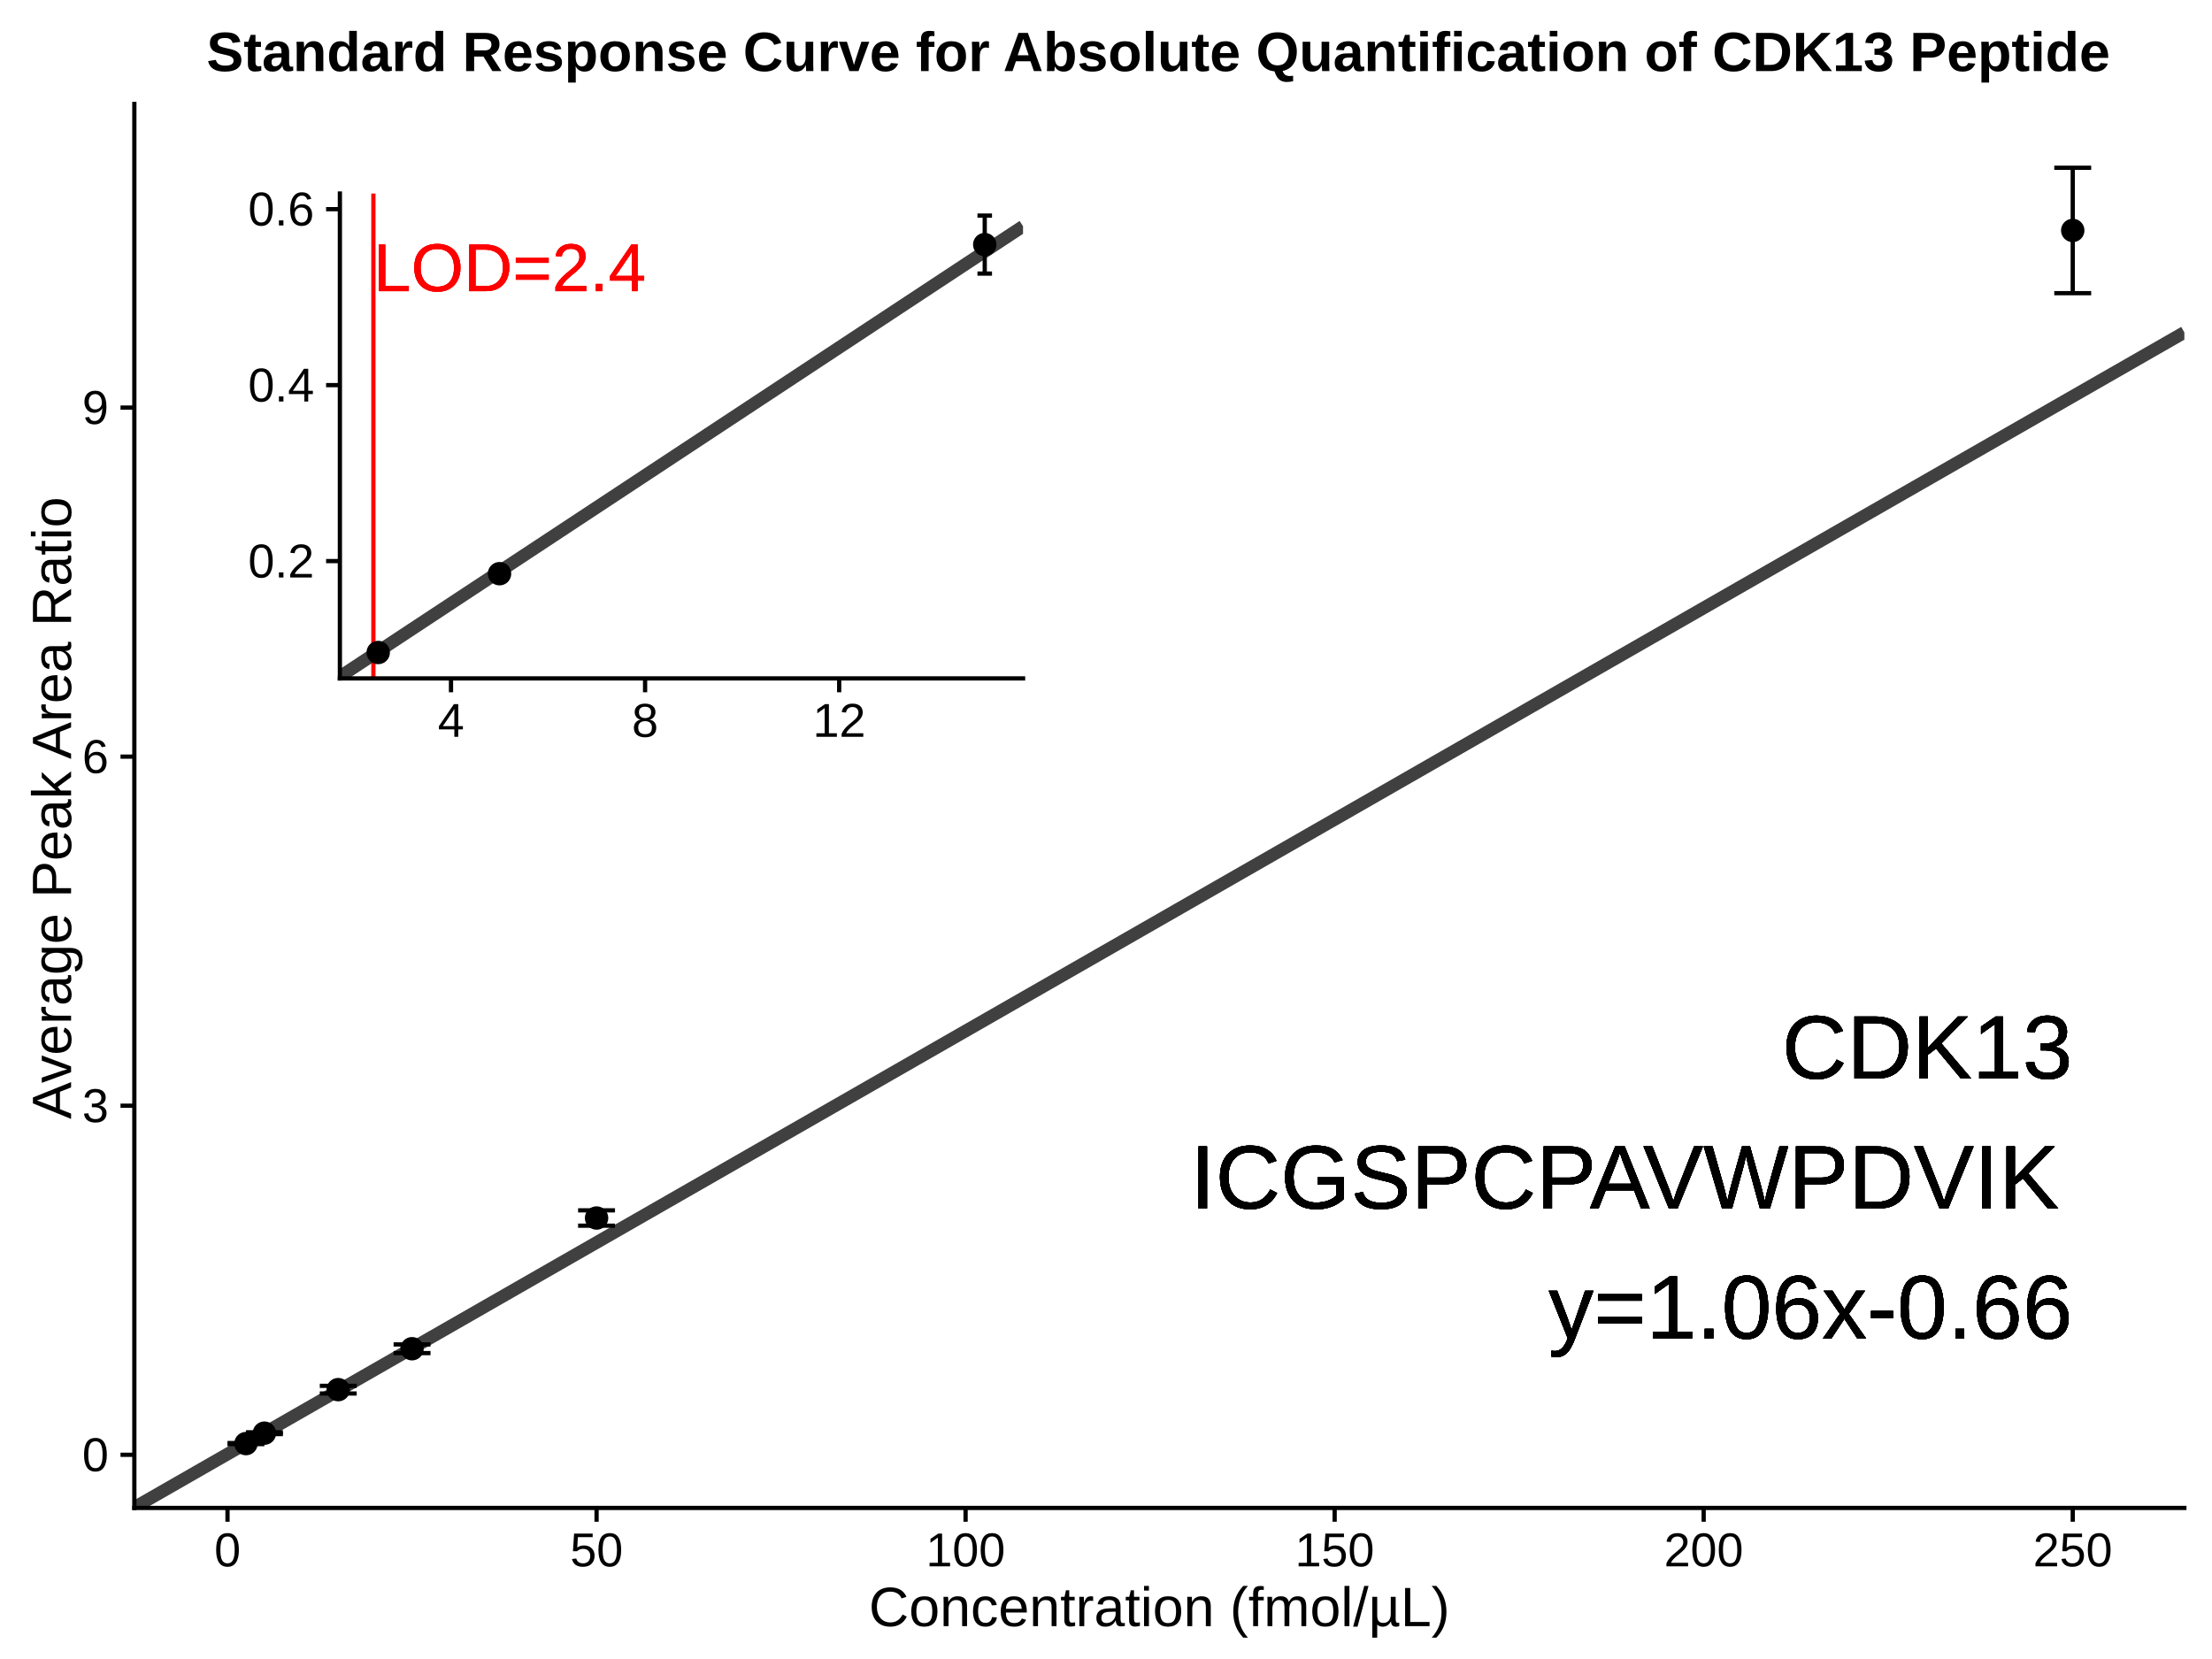
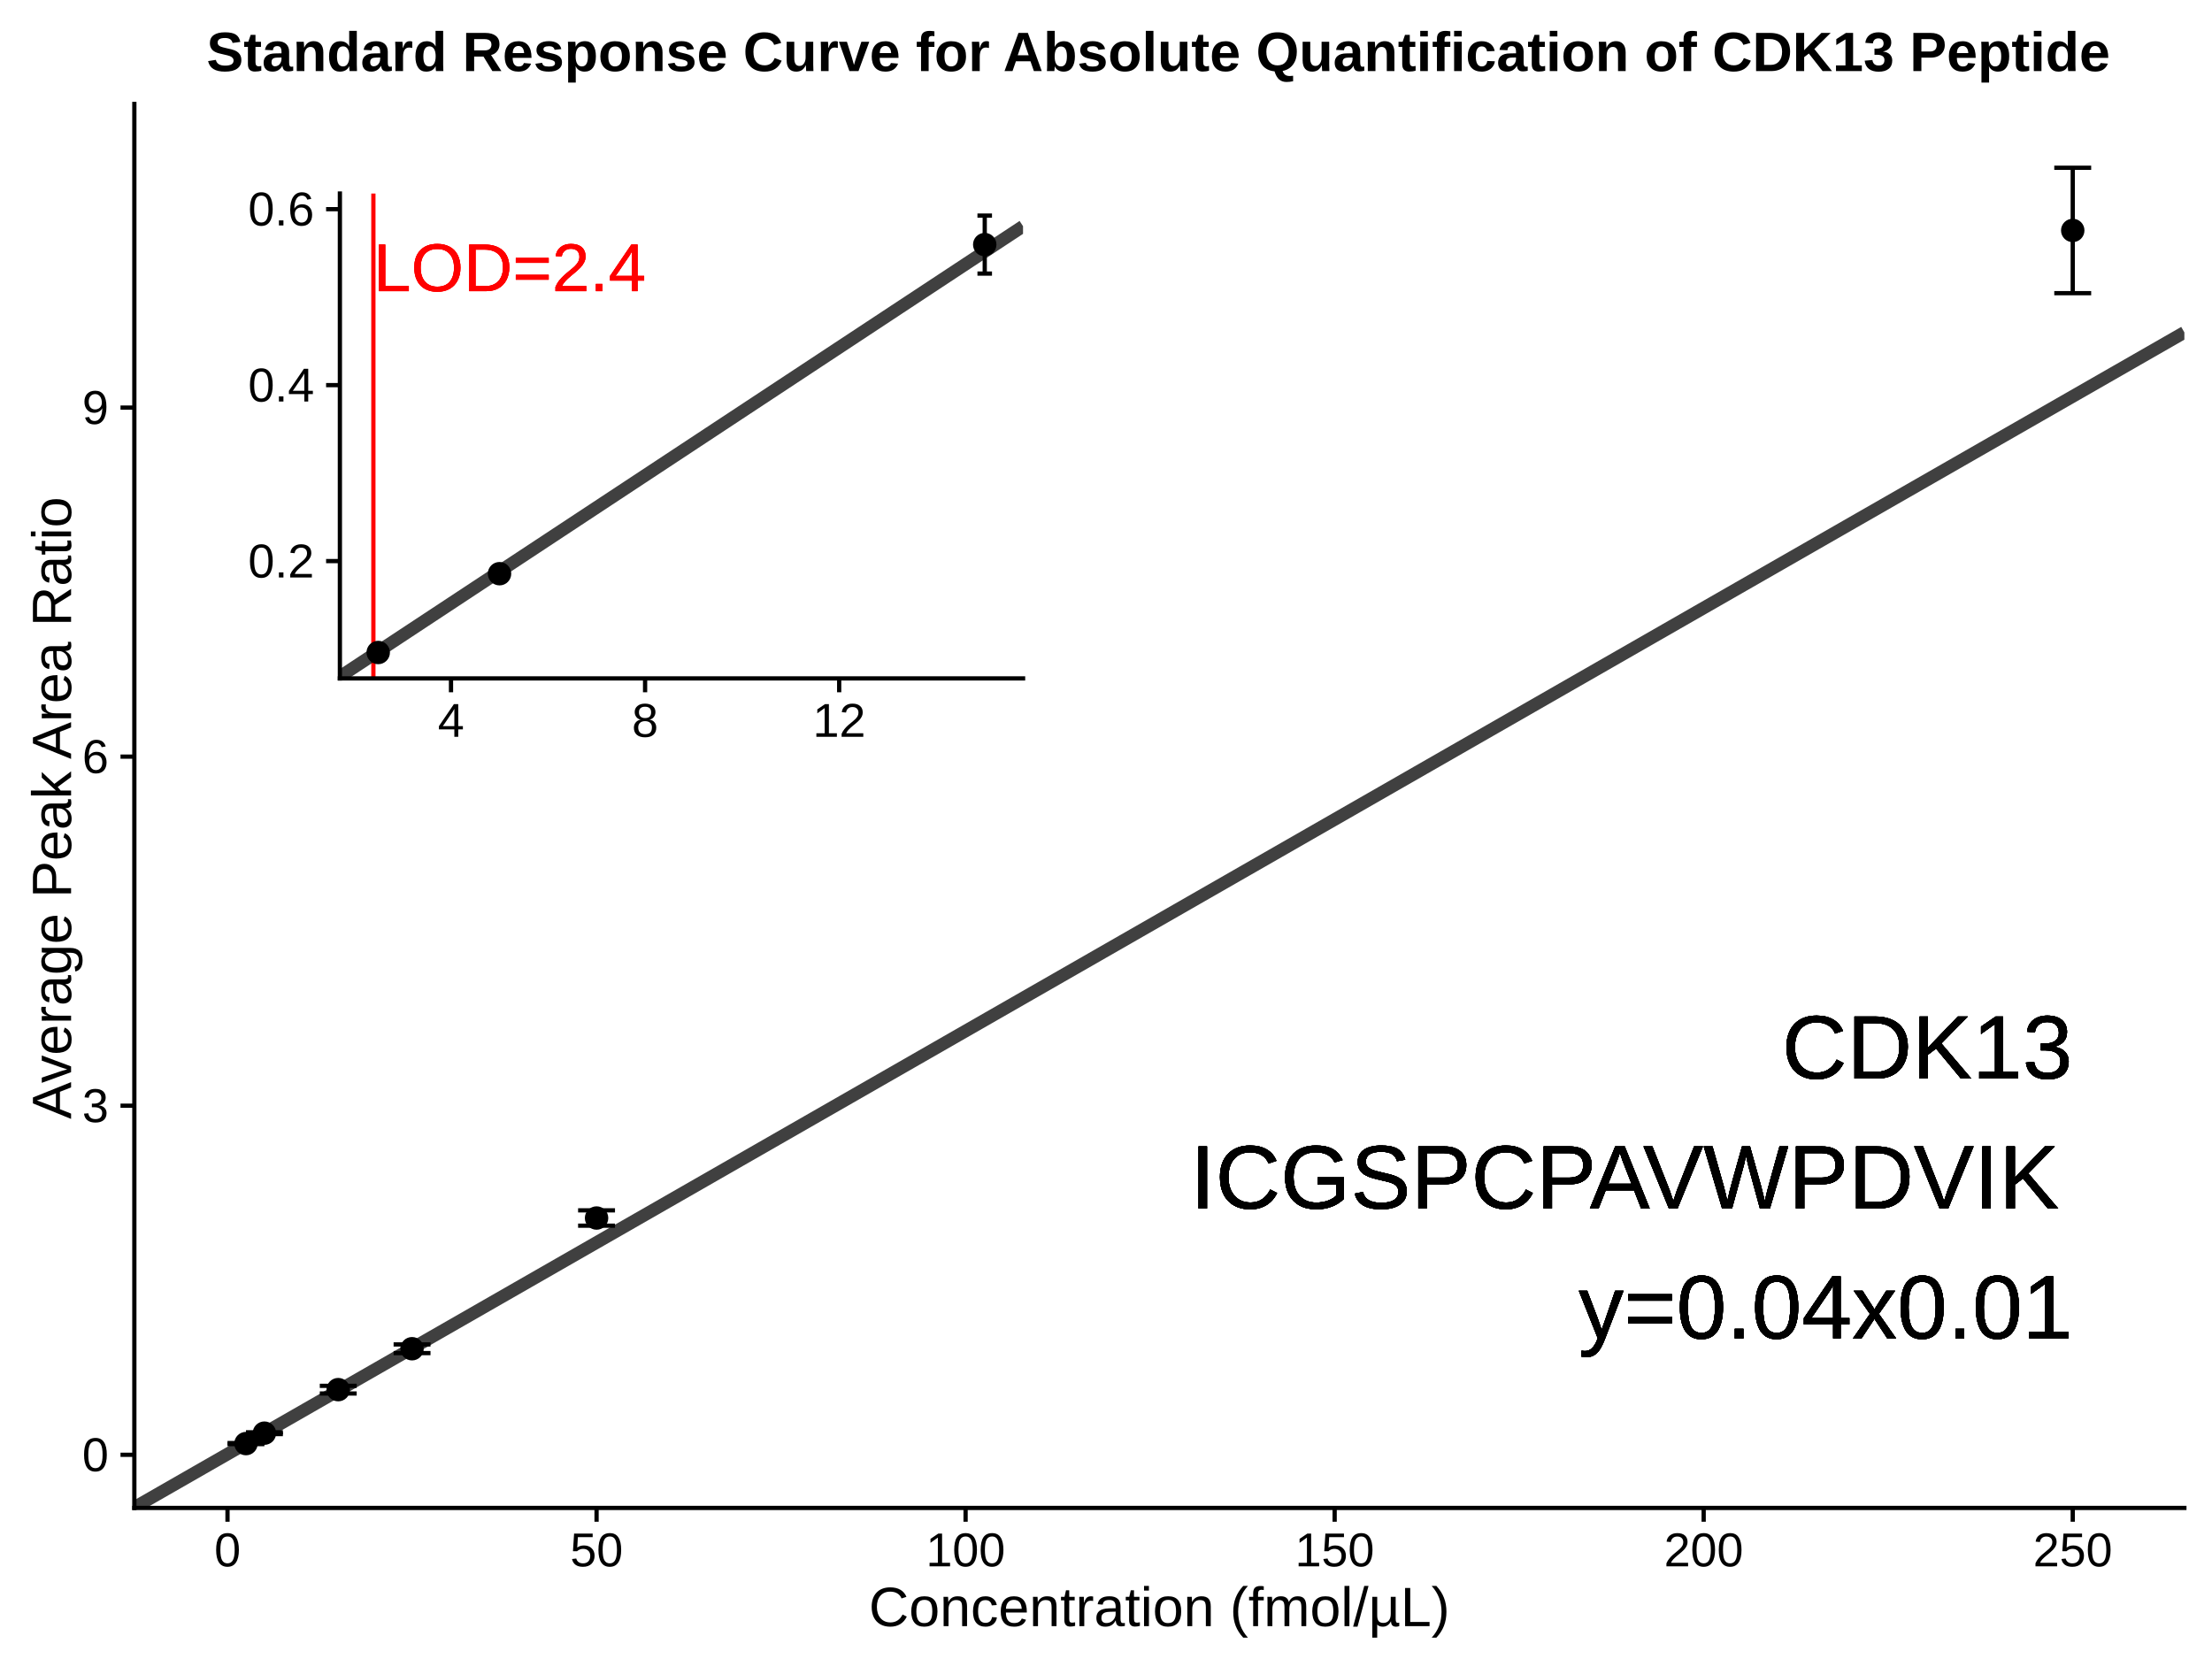
<svg xmlns="http://www.w3.org/2000/svg" viewBox="0 0 558.00 418.50">
  <defs>
    <style type="text/css">
    line, polyline, path, rect, circle {
      fill: none;
      stroke: #000000;
      stroke-linecap: round;
      stroke-linejoin: round;
      stroke-miterlimit: 10.00;
    }
  </style>
  </defs>
  <rect width="100%" height="100%" style="stroke: none; fill: #FFFFFF;" />
  <defs>
    <clipPath id="cpMzMuODg4fDU1MS4wMjZ8MzgwLjM5fDI2LjIxOTU=">
      <rect x="33.89" y="26.22" width="517.14" height="354.17" />
    </clipPath>
  </defs>
  <circle cx="62.05" cy="364.16" r="1.95pt" style="stroke-width: 0.71; fill: #000000;" clip-path="url(#cpMzMuODg4fDU1MS4wMjZ8MzgwLjM5fDI2LjIxOTU=)" />
  <circle cx="66.70" cy="361.53" r="1.95pt" style="stroke-width: 0.71; fill: #000000;" clip-path="url(#cpMzMuODg4fDU1MS4wMjZ8MzgwLjM5fDI2LjIxOTU=)" />
  <circle cx="85.32" cy="350.55" r="1.95pt" style="stroke-width: 0.71; fill: #000000;" clip-path="url(#cpMzMuODg4fDU1MS4wMjZ8MzgwLjM5fDI2LjIxOTU=)" />
  <circle cx="103.94" cy="340.23" r="1.95pt" style="stroke-width: 0.71; fill: #000000;" clip-path="url(#cpMzMuODg4fDU1MS4wMjZ8MzgwLjM5fDI2LjIxOTU=)" />
  <circle cx="150.49" cy="307.26" r="1.95pt" style="stroke-width: 0.71; fill: #000000;" clip-path="url(#cpMzMuODg4fDU1MS4wMjZ8MzgwLjM5fDI2LjIxOTU=)" />
  <circle cx="522.87" cy="58.13" r="1.95pt" style="stroke-width: 0.71; fill: #000000;" clip-path="url(#cpMzMuODg4fDU1MS4wMjZ8MzgwLjM5fDI2LjIxOTU=)" />
  <polyline points="57.39,364.03 66.70,364.03 " style="stroke-width: 1.07; stroke-linecap: butt;" clip-path="url(#cpMzMuODg4fDU1MS4wMjZ8MzgwLjM5fDI2LjIxOTU=)" />
  <polyline points="62.05,364.03 62.05,364.29 " style="stroke-width: 1.07; stroke-linecap: butt;" clip-path="url(#cpMzMuODg4fDU1MS4wMjZ8MzgwLjM5fDI2LjIxOTU=)" />
  <polyline points="57.39,364.29 66.70,364.29 " style="stroke-width: 1.07; stroke-linecap: butt;" clip-path="url(#cpMzMuODg4fDU1MS4wMjZ8MzgwLjM5fDI2LjIxOTU=)" />
  <polyline points="62.05,361.31 71.36,361.31 " style="stroke-width: 1.07; stroke-linecap: butt;" clip-path="url(#cpMzMuODg4fDU1MS4wMjZ8MzgwLjM5fDI2LjIxOTU=)" />
  <polyline points="66.70,361.31 66.70,361.76 " style="stroke-width: 1.07; stroke-linecap: butt;" clip-path="url(#cpMzMuODg4fDU1MS4wMjZ8MzgwLjM5fDI2LjIxOTU=)" />
  <polyline points="62.05,361.76 71.36,361.76 " style="stroke-width: 1.07; stroke-linecap: butt;" clip-path="url(#cpMzMuODg4fDU1MS4wMjZ8MzgwLjM5fDI2LjIxOTU=)" />
  <polyline points="80.67,349.59 89.98,349.59 " style="stroke-width: 1.07; stroke-linecap: butt;" clip-path="url(#cpMzMuODg4fDU1MS4wMjZ8MzgwLjM5fDI2LjIxOTU=)" />
  <polyline points="85.32,349.59 85.32,351.52 " style="stroke-width: 1.07; stroke-linecap: butt;" clip-path="url(#cpMzMuODg4fDU1MS4wMjZ8MzgwLjM5fDI2LjIxOTU=)" />
  <polyline points="80.67,351.52 89.98,351.52 " style="stroke-width: 1.07; stroke-linecap: butt;" clip-path="url(#cpMzMuODg4fDU1MS4wMjZ8MzgwLjM5fDI2LjIxOTU=)" />
  <polyline points="99.29,339.14 108.60,339.14 " style="stroke-width: 1.07; stroke-linecap: butt;" clip-path="url(#cpMzMuODg4fDU1MS4wMjZ8MzgwLjM5fDI2LjIxOTU=)" />
  <polyline points="103.94,339.14 103.94,341.33 " style="stroke-width: 1.07; stroke-linecap: butt;" clip-path="url(#cpMzMuODg4fDU1MS4wMjZ8MzgwLjM5fDI2LjIxOTU=)" />
  <polyline points="99.29,341.33 108.60,341.33 " style="stroke-width: 1.07; stroke-linecap: butt;" clip-path="url(#cpMzMuODg4fDU1MS4wMjZ8MzgwLjM5fDI2LjIxOTU=)" />
  <polyline points="145.83,305.32 155.14,305.32 " style="stroke-width: 1.07; stroke-linecap: butt;" clip-path="url(#cpMzMuODg4fDU1MS4wMjZ8MzgwLjM5fDI2LjIxOTU=)" />
  <polyline points="150.49,305.32 150.49,309.19 " style="stroke-width: 1.07; stroke-linecap: butt;" clip-path="url(#cpMzMuODg4fDU1MS4wMjZ8MzgwLjM5fDI2LjIxOTU=)" />
  <polyline points="145.83,309.19 155.14,309.19 " style="stroke-width: 1.07; stroke-linecap: butt;" clip-path="url(#cpMzMuODg4fDU1MS4wMjZ8MzgwLjM5fDI2LjIxOTU=)" />
  <polyline points="518.21,42.32 527.52,42.32 " style="stroke-width: 1.07; stroke-linecap: butt;" clip-path="url(#cpMzMuODg4fDU1MS4wMjZ8MzgwLjM5fDI2LjIxOTU=)" />
  <polyline points="522.87,42.32 522.87,73.95 " style="stroke-width: 1.07; stroke-linecap: butt;" clip-path="url(#cpMzMuODg4fDU1MS4wMjZ8MzgwLjM5fDI2LjIxOTU=)" />
  <polyline points="518.21,73.95 527.52,73.95 " style="stroke-width: 1.07; stroke-linecap: butt;" clip-path="url(#cpMzMuODg4fDU1MS4wMjZ8MzgwLjM5fDI2LjIxOTU=)" />
  <line x1="33.89" y1="380.27" x2="551.03" y2="83.85" style="stroke-width: 3.20; stroke: #000000; stroke-opacity: 0.75; stroke-linecap: butt;" clip-path="url(#cpMzMuODg4fDU1MS4wMjZ8MzgwLjM5fDI2LjIxOTU=)" />
  <g clip-path="url(#cpMzMuODg4fDU1MS4wMjZ8MzgwLjM5fDI2LjIxOTU=)">
    <text x="449.49" y="272.08" style="font-size: 22.76px; font-family: Liberation Sans;" textLength="73.38px" lengthAdjust="spacingAndGlyphs">CDK13</text>
  </g>
  <g clip-path="url(#cpMzMuODg4fDU1MS4wMjZ8MzgwLjM5fDI2LjIxOTU=)">
    <text x="300.26" y="304.85" style="font-size: 22.76px; font-family: Liberation Sans;" textLength="222.61px" lengthAdjust="spacingAndGlyphs">ICGSPCPAVWPDVIK</text>
  </g>
  <g clip-path="url(#cpMzMuODg4fDU1MS4wMjZ8MzgwLjM5fDI2LjIxOTU=)">
-     <text x="390.63" y="337.63" style="font-size: 22.76px; font-family: Liberation Sans;" textLength="132.24px" lengthAdjust="spacingAndGlyphs">y=1.06x-0.66</text>
-   </g>
-   <g clip-path="url(#cpMzMuODg4fDU1MS4wMjZ8MzgwLjM5fDI2LjIxOTU=)">
-     <text x="449.49" y="272.08" style="font-size: 22.76px; font-family: Liberation Sans;" textLength="73.38px" lengthAdjust="spacingAndGlyphs">CDK13</text>
-   </g>
-   <g clip-path="url(#cpMzMuODg4fDU1MS4wMjZ8MzgwLjM5fDI2LjIxOTU=)">
-     <text x="300.26" y="304.85" style="font-size: 22.76px; font-family: Liberation Sans;" textLength="222.61px" lengthAdjust="spacingAndGlyphs">ICGSPCPAVWPDVIK</text>
-   </g>
-   <g clip-path="url(#cpMzMuODg4fDU1MS4wMjZ8MzgwLjM5fDI2LjIxOTU=)">
-     <text x="390.63" y="337.63" style="font-size: 22.76px; font-family: Liberation Sans;" textLength="132.24px" lengthAdjust="spacingAndGlyphs">y=1.06x-0.66</text>
-   </g>
-   <g clip-path="url(#cpMzMuODg4fDU1MS4wMjZ8MzgwLjM5fDI2LjIxOTU=)">
-     <text x="449.49" y="272.08" style="font-size: 22.76px; font-family: Liberation Sans;" textLength="73.38px" lengthAdjust="spacingAndGlyphs">CDK13</text>
-   </g>
-   <g clip-path="url(#cpMzMuODg4fDU1MS4wMjZ8MzgwLjM5fDI2LjIxOTU=)">
-     <text x="300.26" y="304.85" style="font-size: 22.76px; font-family: Liberation Sans;" textLength="222.61px" lengthAdjust="spacingAndGlyphs">ICGSPCPAVWPDVIK</text>
-   </g>
-   <g clip-path="url(#cpMzMuODg4fDU1MS4wMjZ8MzgwLjM5fDI2LjIxOTU=)">
-     <text x="390.63" y="337.63" style="font-size: 22.76px; font-family: Liberation Sans;" textLength="132.24px" lengthAdjust="spacingAndGlyphs">y=1.06x-0.66</text>
-   </g>
-   <g clip-path="url(#cpMzMuODg4fDU1MS4wMjZ8MzgwLjM5fDI2LjIxOTU=)">
-     <text x="449.49" y="272.08" style="font-size: 22.76px; font-family: Liberation Sans;" textLength="73.38px" lengthAdjust="spacingAndGlyphs">CDK13</text>
-   </g>
-   <g clip-path="url(#cpMzMuODg4fDU1MS4wMjZ8MzgwLjM5fDI2LjIxOTU=)">
-     <text x="300.26" y="304.85" style="font-size: 22.76px; font-family: Liberation Sans;" textLength="222.61px" lengthAdjust="spacingAndGlyphs">ICGSPCPAVWPDVIK</text>
-   </g>
-   <g clip-path="url(#cpMzMuODg4fDU1MS4wMjZ8MzgwLjM5fDI2LjIxOTU=)">
-     <text x="390.63" y="337.63" style="font-size: 22.76px; font-family: Liberation Sans;" textLength="132.24px" lengthAdjust="spacingAndGlyphs">y=1.06x-0.66</text>
-   </g>
-   <g clip-path="url(#cpMzMuODg4fDU1MS4wMjZ8MzgwLjM5fDI2LjIxOTU=)">
-     <text x="449.49" y="272.08" style="font-size: 22.76px; font-family: Liberation Sans;" textLength="73.38px" lengthAdjust="spacingAndGlyphs">CDK13</text>
-   </g>
-   <g clip-path="url(#cpMzMuODg4fDU1MS4wMjZ8MzgwLjM5fDI2LjIxOTU=)">
-     <text x="300.26" y="304.85" style="font-size: 22.76px; font-family: Liberation Sans;" textLength="222.61px" lengthAdjust="spacingAndGlyphs">ICGSPCPAVWPDVIK</text>
-   </g>
-   <g clip-path="url(#cpMzMuODg4fDU1MS4wMjZ8MzgwLjM5fDI2LjIxOTU=)">
-     <text x="390.63" y="337.63" style="font-size: 22.76px; font-family: Liberation Sans;" textLength="132.24px" lengthAdjust="spacingAndGlyphs">y=1.06x-0.66</text>
-   </g>
-   <g clip-path="url(#cpMzMuODg4fDU1MS4wMjZ8MzgwLjM5fDI2LjIxOTU=)">
-     <text x="449.49" y="272.08" style="font-size: 22.76px; font-family: Liberation Sans;" textLength="73.38px" lengthAdjust="spacingAndGlyphs">CDK13</text>
-   </g>
-   <g clip-path="url(#cpMzMuODg4fDU1MS4wMjZ8MzgwLjM5fDI2LjIxOTU=)">
-     <text x="300.26" y="304.85" style="font-size: 22.76px; font-family: Liberation Sans;" textLength="222.61px" lengthAdjust="spacingAndGlyphs">ICGSPCPAVWPDVIK</text>
-   </g>
-   <g clip-path="url(#cpMzMuODg4fDU1MS4wMjZ8MzgwLjM5fDI2LjIxOTU=)">
-     <text x="390.63" y="337.63" style="font-size: 22.76px; font-family: Liberation Sans;" textLength="132.24px" lengthAdjust="spacingAndGlyphs">y=1.06x-0.66</text>
+     <text x="398.21" y="337.63" style="font-size: 22.76px; font-family: Liberation Sans;" textLength="124.66px" lengthAdjust="spacingAndGlyphs">y=0.04x0.01</text>
+   </g>
+   <g clip-path="url(#cpMzMuODg4fDU1MS4wMjZ8MzgwLjM5fDI2LjIxOTU=)">
+     <text x="449.49" y="272.08" style="font-size: 22.76px; font-family: Liberation Sans;" textLength="73.38px" lengthAdjust="spacingAndGlyphs">CDK13</text>
+   </g>
+   <g clip-path="url(#cpMzMuODg4fDU1MS4wMjZ8MzgwLjM5fDI2LjIxOTU=)">
+     <text x="300.26" y="304.85" style="font-size: 22.76px; font-family: Liberation Sans;" textLength="222.61px" lengthAdjust="spacingAndGlyphs">ICGSPCPAVWPDVIK</text>
+   </g>
+   <g clip-path="url(#cpMzMuODg4fDU1MS4wMjZ8MzgwLjM5fDI2LjIxOTU=)">
+     <text x="398.21" y="337.63" style="font-size: 22.76px; font-family: Liberation Sans;" textLength="124.66px" lengthAdjust="spacingAndGlyphs">y=0.04x0.01</text>
+   </g>
+   <g clip-path="url(#cpMzMuODg4fDU1MS4wMjZ8MzgwLjM5fDI2LjIxOTU=)">
+     <text x="449.49" y="272.08" style="font-size: 22.76px; font-family: Liberation Sans;" textLength="73.38px" lengthAdjust="spacingAndGlyphs">CDK13</text>
+   </g>
+   <g clip-path="url(#cpMzMuODg4fDU1MS4wMjZ8MzgwLjM5fDI2LjIxOTU=)">
+     <text x="300.26" y="304.85" style="font-size: 22.76px; font-family: Liberation Sans;" textLength="222.61px" lengthAdjust="spacingAndGlyphs">ICGSPCPAVWPDVIK</text>
+   </g>
+   <g clip-path="url(#cpMzMuODg4fDU1MS4wMjZ8MzgwLjM5fDI2LjIxOTU=)">
+     <text x="398.21" y="337.63" style="font-size: 22.76px; font-family: Liberation Sans;" textLength="124.66px" lengthAdjust="spacingAndGlyphs">y=0.04x0.01</text>
+   </g>
+   <g clip-path="url(#cpMzMuODg4fDU1MS4wMjZ8MzgwLjM5fDI2LjIxOTU=)">
+     <text x="449.49" y="272.08" style="font-size: 22.76px; font-family: Liberation Sans;" textLength="73.38px" lengthAdjust="spacingAndGlyphs">CDK13</text>
+   </g>
+   <g clip-path="url(#cpMzMuODg4fDU1MS4wMjZ8MzgwLjM5fDI2LjIxOTU=)">
+     <text x="300.26" y="304.85" style="font-size: 22.76px; font-family: Liberation Sans;" textLength="222.61px" lengthAdjust="spacingAndGlyphs">ICGSPCPAVWPDVIK</text>
+   </g>
+   <g clip-path="url(#cpMzMuODg4fDU1MS4wMjZ8MzgwLjM5fDI2LjIxOTU=)">
+     <text x="398.21" y="337.63" style="font-size: 22.76px; font-family: Liberation Sans;" textLength="124.66px" lengthAdjust="spacingAndGlyphs">y=0.04x0.01</text>
+   </g>
+   <g clip-path="url(#cpMzMuODg4fDU1MS4wMjZ8MzgwLjM5fDI2LjIxOTU=)">
+     <text x="449.49" y="272.08" style="font-size: 22.76px; font-family: Liberation Sans;" textLength="73.38px" lengthAdjust="spacingAndGlyphs">CDK13</text>
+   </g>
+   <g clip-path="url(#cpMzMuODg4fDU1MS4wMjZ8MzgwLjM5fDI2LjIxOTU=)">
+     <text x="300.26" y="304.85" style="font-size: 22.76px; font-family: Liberation Sans;" textLength="222.61px" lengthAdjust="spacingAndGlyphs">ICGSPCPAVWPDVIK</text>
+   </g>
+   <g clip-path="url(#cpMzMuODg4fDU1MS4wMjZ8MzgwLjM5fDI2LjIxOTU=)">
+     <text x="398.21" y="337.63" style="font-size: 22.76px; font-family: Liberation Sans;" textLength="124.66px" lengthAdjust="spacingAndGlyphs">y=0.04x0.01</text>
+   </g>
+   <g clip-path="url(#cpMzMuODg4fDU1MS4wMjZ8MzgwLjM5fDI2LjIxOTU=)">
+     <text x="449.49" y="272.08" style="font-size: 22.76px; font-family: Liberation Sans;" textLength="73.38px" lengthAdjust="spacingAndGlyphs">CDK13</text>
+   </g>
+   <g clip-path="url(#cpMzMuODg4fDU1MS4wMjZ8MzgwLjM5fDI2LjIxOTU=)">
+     <text x="300.26" y="304.85" style="font-size: 22.76px; font-family: Liberation Sans;" textLength="222.61px" lengthAdjust="spacingAndGlyphs">ICGSPCPAVWPDVIK</text>
+   </g>
+   <g clip-path="url(#cpMzMuODg4fDU1MS4wMjZ8MzgwLjM5fDI2LjIxOTU=)">
+     <text x="398.21" y="337.63" style="font-size: 22.76px; font-family: Liberation Sans;" textLength="124.66px" lengthAdjust="spacingAndGlyphs">y=0.04x0.01</text>
  </g>
  <defs>
    <clipPath id="cpMHw1NTh8NDE4LjV8MA==">
      <rect x="0.00" y="0.00" width="558.00" height="418.50" />
    </clipPath>
  </defs>
  <polyline points="33.89,380.39 33.89,26.22 " style="stroke-width: 1.07; stroke-linecap: square;" clip-path="url(#cpMHw1NTh8NDE4LjV8MA==)" />
  <g clip-path="url(#cpMHw1NTh8NDE4LjV8MA==)">
    <text x="20.74" y="371.11" style="font-size: 12.00px; font-family: Liberation Sans;" textLength="6.67px" lengthAdjust="spacingAndGlyphs">0</text>
  </g>
  <g clip-path="url(#cpMHw1NTh8NDE4LjV8MA==)">
    <text x="20.74" y="283.06" style="font-size: 12.00px; font-family: Liberation Sans;" textLength="6.67px" lengthAdjust="spacingAndGlyphs">3</text>
  </g>
  <g clip-path="url(#cpMHw1NTh8NDE4LjV8MA==)">
    <text x="20.74" y="195.00" style="font-size: 12.00px; font-family: Liberation Sans;" textLength="6.67px" lengthAdjust="spacingAndGlyphs">6</text>
  </g>
  <g clip-path="url(#cpMHw1NTh8NDE4LjV8MA==)">
    <text x="20.74" y="106.94" style="font-size: 12.00px; font-family: Liberation Sans;" textLength="6.67px" lengthAdjust="spacingAndGlyphs">9</text>
  </g>
  <polyline points="30.40,366.98 33.89,366.98 " style="stroke-width: 1.07; stroke-linecap: butt;" clip-path="url(#cpMHw1NTh8NDE4LjV8MA==)" />
  <polyline points="30.40,278.93 33.89,278.93 " style="stroke-width: 1.07; stroke-linecap: butt;" clip-path="url(#cpMHw1NTh8NDE4LjV8MA==)" />
  <polyline points="30.40,190.87 33.89,190.87 " style="stroke-width: 1.07; stroke-linecap: butt;" clip-path="url(#cpMHw1NTh8NDE4LjV8MA==)" />
  <polyline points="30.40,102.82 33.89,102.82 " style="stroke-width: 1.07; stroke-linecap: butt;" clip-path="url(#cpMHw1NTh8NDE4LjV8MA==)" />
  <polyline points="33.89,380.39 551.03,380.39 " style="stroke-width: 1.07; stroke-linecap: square;" clip-path="url(#cpMHw1NTh8NDE4LjV8MA==)" />
  <polyline points="57.39,383.88 57.39,380.39 " style="stroke-width: 1.07; stroke-linecap: butt;" clip-path="url(#cpMHw1NTh8NDE4LjV8MA==)" />
  <polyline points="150.49,383.88 150.49,380.39 " style="stroke-width: 1.07; stroke-linecap: butt;" clip-path="url(#cpMHw1NTh8NDE4LjV8MA==)" />
  <polyline points="243.58,383.88 243.58,380.39 " style="stroke-width: 1.07; stroke-linecap: butt;" clip-path="url(#cpMHw1NTh8NDE4LjV8MA==)" />
  <polyline points="336.68,383.88 336.68,380.39 " style="stroke-width: 1.07; stroke-linecap: butt;" clip-path="url(#cpMHw1NTh8NDE4LjV8MA==)" />
  <polyline points="429.77,383.88 429.77,380.39 " style="stroke-width: 1.07; stroke-linecap: butt;" clip-path="url(#cpMHw1NTh8NDE4LjV8MA==)" />
  <polyline points="522.87,383.88 522.87,380.39 " style="stroke-width: 1.07; stroke-linecap: butt;" clip-path="url(#cpMHw1NTh8NDE4LjV8MA==)" />
  <g clip-path="url(#cpMHw1NTh8NDE4LjV8MA==)">
    <text x="54.06" y="395.12" style="font-size: 12.00px; font-family: Liberation Sans;" textLength="6.67px" lengthAdjust="spacingAndGlyphs">0</text>
  </g>
  <g clip-path="url(#cpMHw1NTh8NDE4LjV8MA==)">
    <text x="143.82" y="395.12" style="font-size: 12.00px; font-family: Liberation Sans;" textLength="13.35px" lengthAdjust="spacingAndGlyphs">50</text>
  </g>
  <g clip-path="url(#cpMHw1NTh8NDE4LjV8MA==)">
    <text x="233.57" y="395.12" style="font-size: 12.00px; font-family: Liberation Sans;" textLength="20.02px" lengthAdjust="spacingAndGlyphs">100</text>
  </g>
  <g clip-path="url(#cpMHw1NTh8NDE4LjV8MA==)">
    <text x="326.67" y="395.12" style="font-size: 12.00px; font-family: Liberation Sans;" textLength="20.02px" lengthAdjust="spacingAndGlyphs">150</text>
  </g>
  <g clip-path="url(#cpMHw1NTh8NDE4LjV8MA==)">
    <text x="419.76" y="395.12" style="font-size: 12.00px; font-family: Liberation Sans;" textLength="20.02px" lengthAdjust="spacingAndGlyphs">200</text>
  </g>
  <g clip-path="url(#cpMHw1NTh8NDE4LjV8MA==)">
    <text x="512.86" y="395.12" style="font-size: 12.00px; font-family: Liberation Sans;" textLength="20.02px" lengthAdjust="spacingAndGlyphs">250</text>
  </g>
  <g clip-path="url(#cpMHw1NTh8NDE4LjV8MA==)">
    <text x="219.17" y="410.21" style="font-size: 14.00px; font-family: Liberation Sans;" textLength="146.57px" lengthAdjust="spacingAndGlyphs">Concentration (fmol/µL)</text>
  </g>
  <g clip-path="url(#cpMHw1NTh8NDE4LjV8MA==)">
    <text transform="translate(17.93,282.29) rotate(-90)" style="font-size: 14.00px; font-family: Liberation Sans;" textLength="157.98px" lengthAdjust="spacingAndGlyphs">Average Peak Area Ratio</text>
  </g>
  <g clip-path="url(#cpMHw1NTh8NDE4LjV8MA==)">
    <text x="52.09" y="17.93" style="font-size: 14.00px; font-weight: bold; font-family: Liberation Sans;" textLength="480.73px" lengthAdjust="spacingAndGlyphs">Standard Response Curve for Absolute Quantification of CDK13 Peptide</text>
  </g>
  <defs>
    <clipPath id="cpNDEuODV8MjY1LjA1fDIwOS4yNXw0MS44NQ==">
      <rect x="41.85" y="41.85" width="223.20" height="167.40" />
    </clipPath>
  </defs>
  <defs>
    <clipPath id="cpMHw1NTh8NDE4LjV8MA==">
      <rect x="0.00" y="0.00" width="558.00" height="418.50" />
    </clipPath>
  </defs>
  <defs>
    <clipPath id="cpODUuNzQ0MnwyNTguMDc2fDE3MS4xNHw0OC44MjM4">
      <rect x="85.74" y="48.82" width="172.33" height="122.32" />
    </clipPath>
  </defs>
  <line x1="94.19" y1="171.14" x2="94.19" y2="48.82" style="stroke-width: 1.07; stroke: #FF0000; stroke-linecap: butt;" clip-path="url(#cpODUuNzQ0MnwyNTguMDc2fDE3MS4xNHw0OC44MjM4)" />
  <g clip-path="url(#cpODUuNzQ0MnwyNTguMDc2fDE3MS4xNHw0OC44MjM4)">
    <text x="94.19" y="73.44" style="font-size: 17.07px; fill: #FF0000; font-family: Liberation Sans;" textLength="68.80px" lengthAdjust="spacingAndGlyphs">LOD=2.4</text>
  </g>
  <g clip-path="url(#cpODUuNzQ0MnwyNTguMDc2fDE3MS4xNHw0OC44MjM4)">
    <text x="94.19" y="73.44" style="font-size: 17.07px; fill: #FF0000; font-family: Liberation Sans;" textLength="68.80px" lengthAdjust="spacingAndGlyphs">LOD=2.4</text>
  </g>
  <g clip-path="url(#cpODUuNzQ0MnwyNTguMDc2fDE3MS4xNHw0OC44MjM4)">
    <text x="94.19" y="73.44" style="font-size: 17.07px; fill: #FF0000; font-family: Liberation Sans;" textLength="68.80px" lengthAdjust="spacingAndGlyphs">LOD=2.4</text>
  </g>
  <circle cx="95.41" cy="164.60" r="1.95pt" style="stroke-width: 0.71; fill: #000000;" clip-path="url(#cpODUuNzQ0MnwyNTguMDc2fDE3MS4xNHw0OC44MjM4)" />
  <circle cx="126.01" cy="144.72" r="1.95pt" style="stroke-width: 0.71; fill: #000000;" clip-path="url(#cpODUuNzQ0MnwyNTguMDc2fDE3MS4xNHw0OC44MjM4)" />
  <circle cx="248.41" cy="61.70" r="1.95pt" style="stroke-width: 0.71; fill: #000000;" clip-path="url(#cpODUuNzQ0MnwyNTguMDc2fDE3MS4xNHw0OC44MjM4)" />
  <polyline points="93.58,163.63 97.25,163.63 " style="stroke-width: 1.07; stroke-linecap: butt;" clip-path="url(#cpODUuNzQ0MnwyNTguMDc2fDE3MS4xNHw0OC44MjM4)" />
  <polyline points="95.41,163.63 95.41,165.58 " style="stroke-width: 1.07; stroke-linecap: butt;" clip-path="url(#cpODUuNzQ0MnwyNTguMDc2fDE3MS4xNHw0OC44MjM4)" />
  <polyline points="93.58,165.58 97.25,165.58 " style="stroke-width: 1.07; stroke-linecap: butt;" clip-path="url(#cpODUuNzQ0MnwyNTguMDc2fDE3MS4xNHw0OC44MjM4)" />
  <polyline points="124.18,143.04 127.85,143.04 " style="stroke-width: 1.07; stroke-linecap: butt;" clip-path="url(#cpODUuNzQ0MnwyNTguMDc2fDE3MS4xNHw0OC44MjM4)" />
  <polyline points="126.01,143.04 126.01,146.40 " style="stroke-width: 1.07; stroke-linecap: butt;" clip-path="url(#cpODUuNzQ0MnwyNTguMDc2fDE3MS4xNHw0OC44MjM4)" />
  <polyline points="124.18,146.40 127.85,146.40 " style="stroke-width: 1.07; stroke-linecap: butt;" clip-path="url(#cpODUuNzQ0MnwyNTguMDc2fDE3MS4xNHw0OC44MjM4)" />
  <polyline points="246.57,54.38 250.24,54.38 " style="stroke-width: 1.07; stroke-linecap: butt;" clip-path="url(#cpODUuNzQ0MnwyNTguMDc2fDE3MS4xNHw0OC44MjM4)" />
  <polyline points="248.41,54.38 248.41,69.01 " style="stroke-width: 1.07; stroke-linecap: butt;" clip-path="url(#cpODUuNzQ0MnwyNTguMDc2fDE3MS4xNHw0OC44MjM4)" />
  <polyline points="246.57,69.01 250.24,69.01 " style="stroke-width: 1.07; stroke-linecap: butt;" clip-path="url(#cpODUuNzQ0MnwyNTguMDc2fDE3MS4xNHw0OC44MjM4)" />
  <line x1="85.74" y1="170.70" x2="258.08" y2="57.07" style="stroke-width: 3.20; stroke: #000000; stroke-opacity: 0.75; stroke-linecap: butt;" clip-path="url(#cpODUuNzQ0MnwyNTguMDc2fDE3MS4xNHw0OC44MjM4)" />
  <defs>
    <clipPath id="cpMHw1NTh8NDE4LjV8MA==">
      <rect x="0.00" y="0.00" width="558.00" height="418.50" />
    </clipPath>
  </defs>
  <polyline points="85.74,171.14 85.74,48.82 " style="stroke-width: 1.07; stroke-linecap: square;" clip-path="url(#cpMHw1NTh8NDE4LjV8MA==)" />
  <g clip-path="url(#cpMHw1NTh8NDE4LjV8MA==)">
    <text x="62.59" y="145.67" style="font-size: 12.00px; font-family: Liberation Sans;" textLength="16.68px" lengthAdjust="spacingAndGlyphs">0.2</text>
  </g>
  <g clip-path="url(#cpMHw1NTh8NDE4LjV8MA==)">
    <text x="62.59" y="101.28" style="font-size: 12.00px; font-family: Liberation Sans;" textLength="16.68px" lengthAdjust="spacingAndGlyphs">0.4</text>
  </g>
  <g clip-path="url(#cpMHw1NTh8NDE4LjV8MA==)">
    <text x="62.59" y="56.88" style="font-size: 12.00px; font-family: Liberation Sans;" textLength="16.68px" lengthAdjust="spacingAndGlyphs">0.6</text>
  </g>
  <polyline points="82.26,141.54 85.74,141.54 " style="stroke-width: 1.07; stroke-linecap: butt;" clip-path="url(#cpMHw1NTh8NDE4LjV8MA==)" />
  <polyline points="82.26,97.15 85.74,97.15 " style="stroke-width: 1.07; stroke-linecap: butt;" clip-path="url(#cpMHw1NTh8NDE4LjV8MA==)" />
  <polyline points="82.26,52.76 85.74,52.76 " style="stroke-width: 1.07; stroke-linecap: butt;" clip-path="url(#cpMHw1NTh8NDE4LjV8MA==)" />
  <polyline points="85.74,171.14 258.08,171.14 " style="stroke-width: 1.07; stroke-linecap: square;" clip-path="url(#cpMHw1NTh8NDE4LjV8MA==)" />
  <polyline points="113.77,174.63 113.77,171.14 " style="stroke-width: 1.07; stroke-linecap: butt;" clip-path="url(#cpMHw1NTh8NDE4LjV8MA==)" />
  <polyline points="162.73,174.63 162.73,171.14 " style="stroke-width: 1.07; stroke-linecap: butt;" clip-path="url(#cpMHw1NTh8NDE4LjV8MA==)" />
  <polyline points="211.69,174.63 211.69,171.14 " style="stroke-width: 1.07; stroke-linecap: butt;" clip-path="url(#cpMHw1NTh8NDE4LjV8MA==)" />
  <g clip-path="url(#cpMHw1NTh8NDE4LjV8MA==)">
    <text x="110.44" y="185.87" style="font-size: 12.00px; font-family: Liberation Sans;" textLength="6.67px" lengthAdjust="spacingAndGlyphs">4</text>
  </g>
  <g clip-path="url(#cpMHw1NTh8NDE4LjV8MA==)">
    <text x="159.39" y="185.87" style="font-size: 12.00px; font-family: Liberation Sans;" textLength="6.67px" lengthAdjust="spacingAndGlyphs">8</text>
  </g>
  <g clip-path="url(#cpMHw1NTh8NDE4LjV8MA==)">
    <text x="205.02" y="185.87" style="font-size: 12.00px; font-family: Liberation Sans;" textLength="13.35px" lengthAdjust="spacingAndGlyphs">12</text>
  </g>
</svg>
